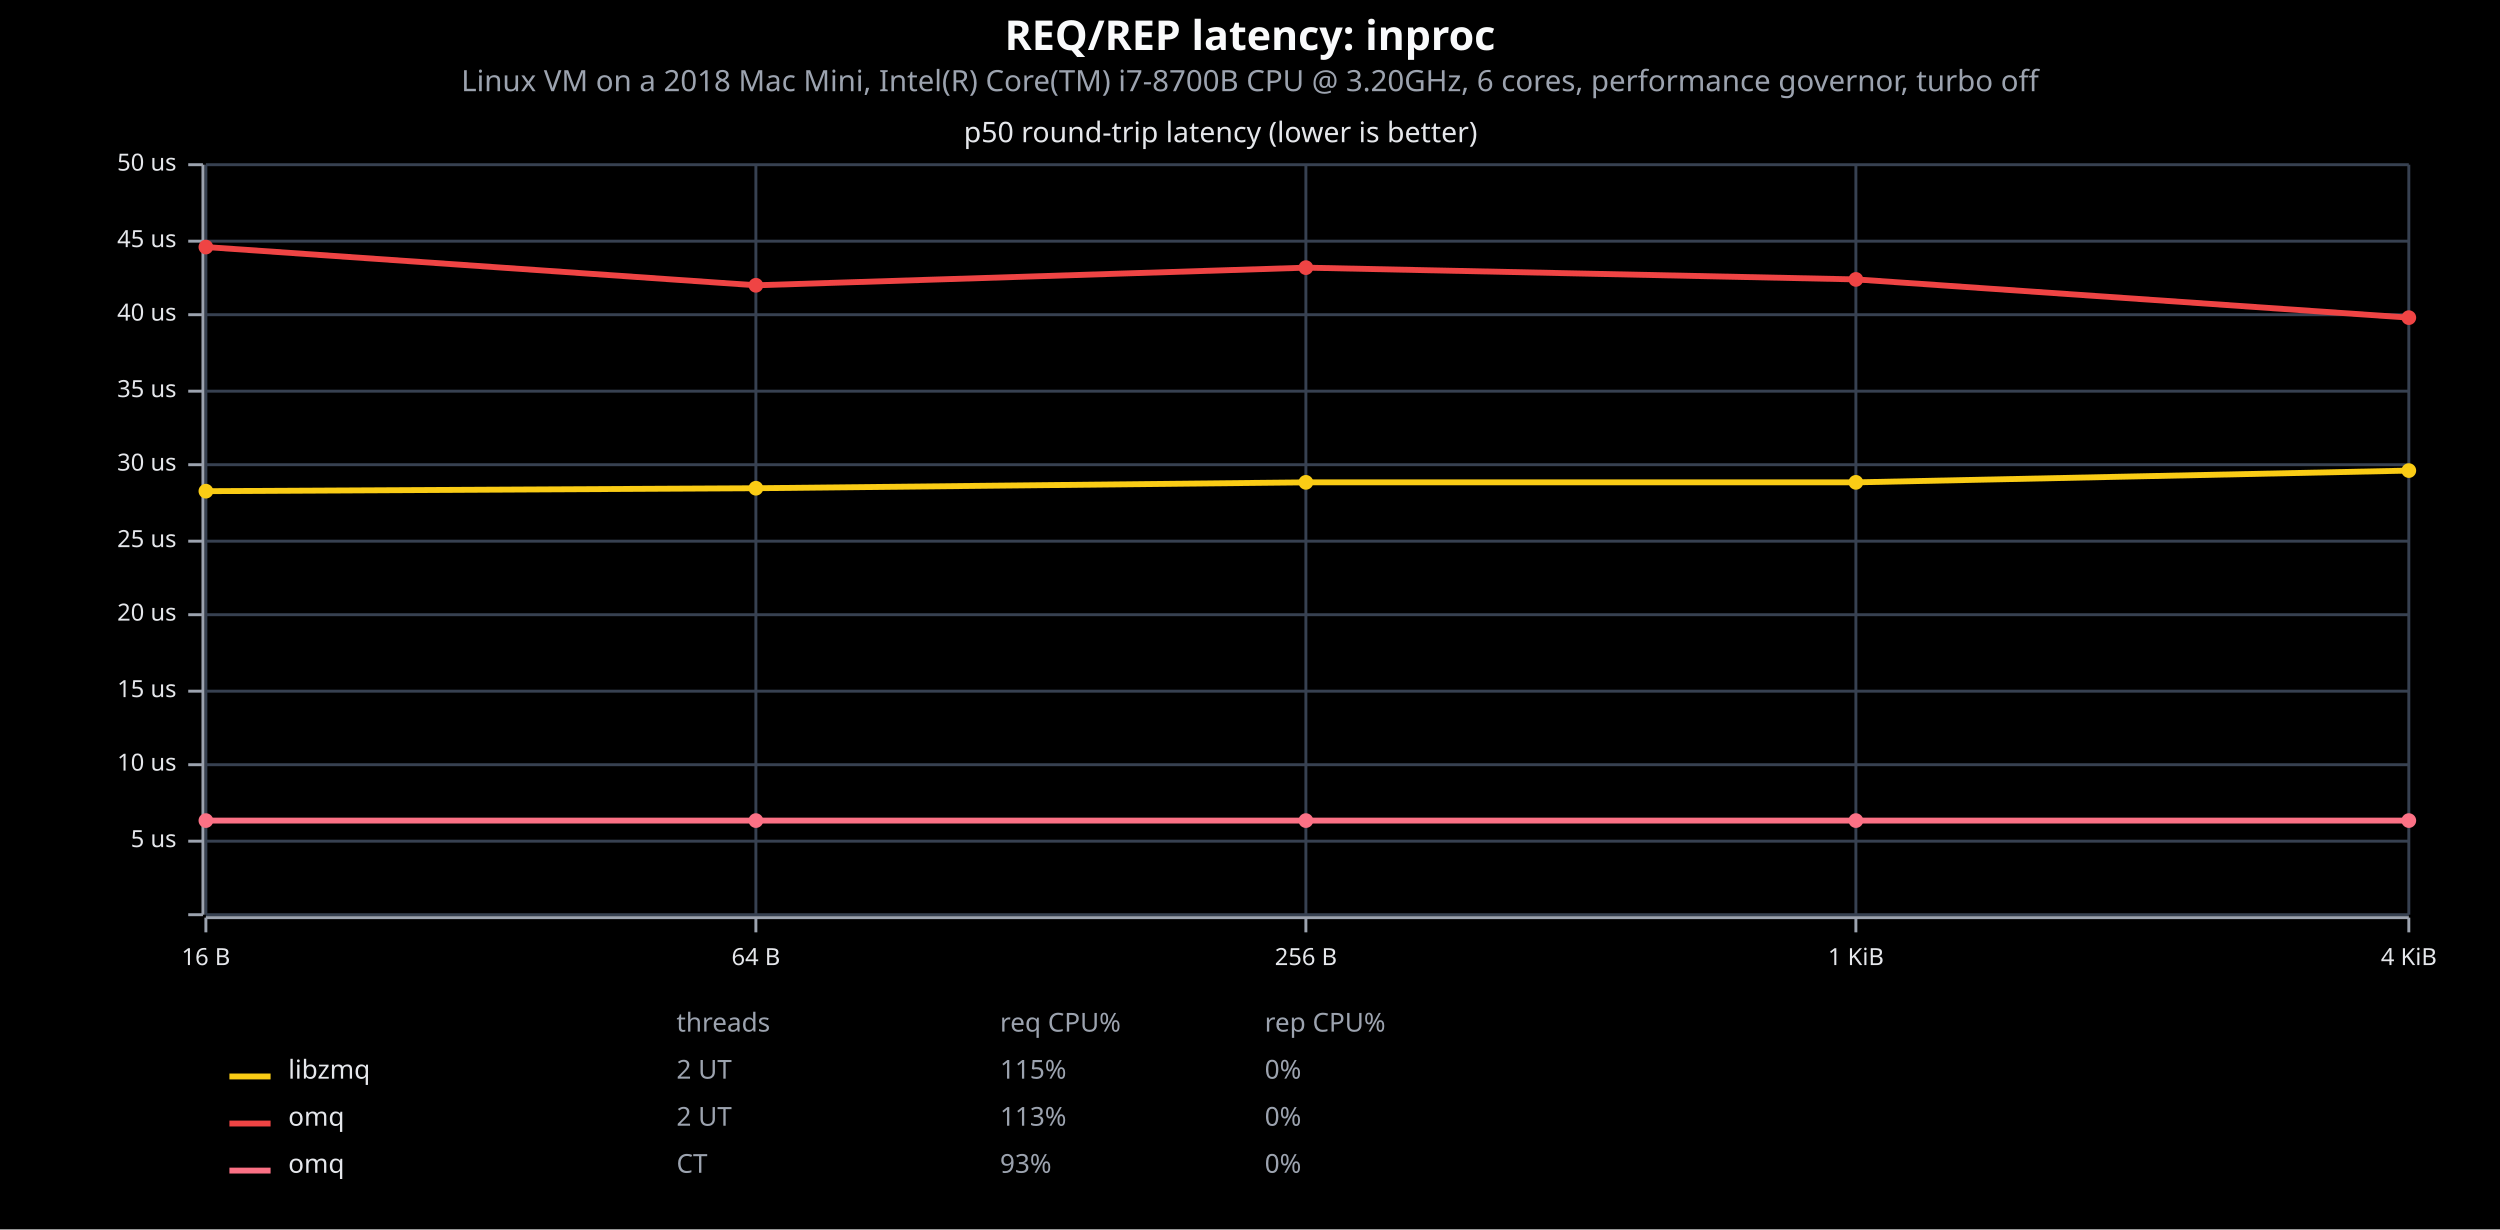
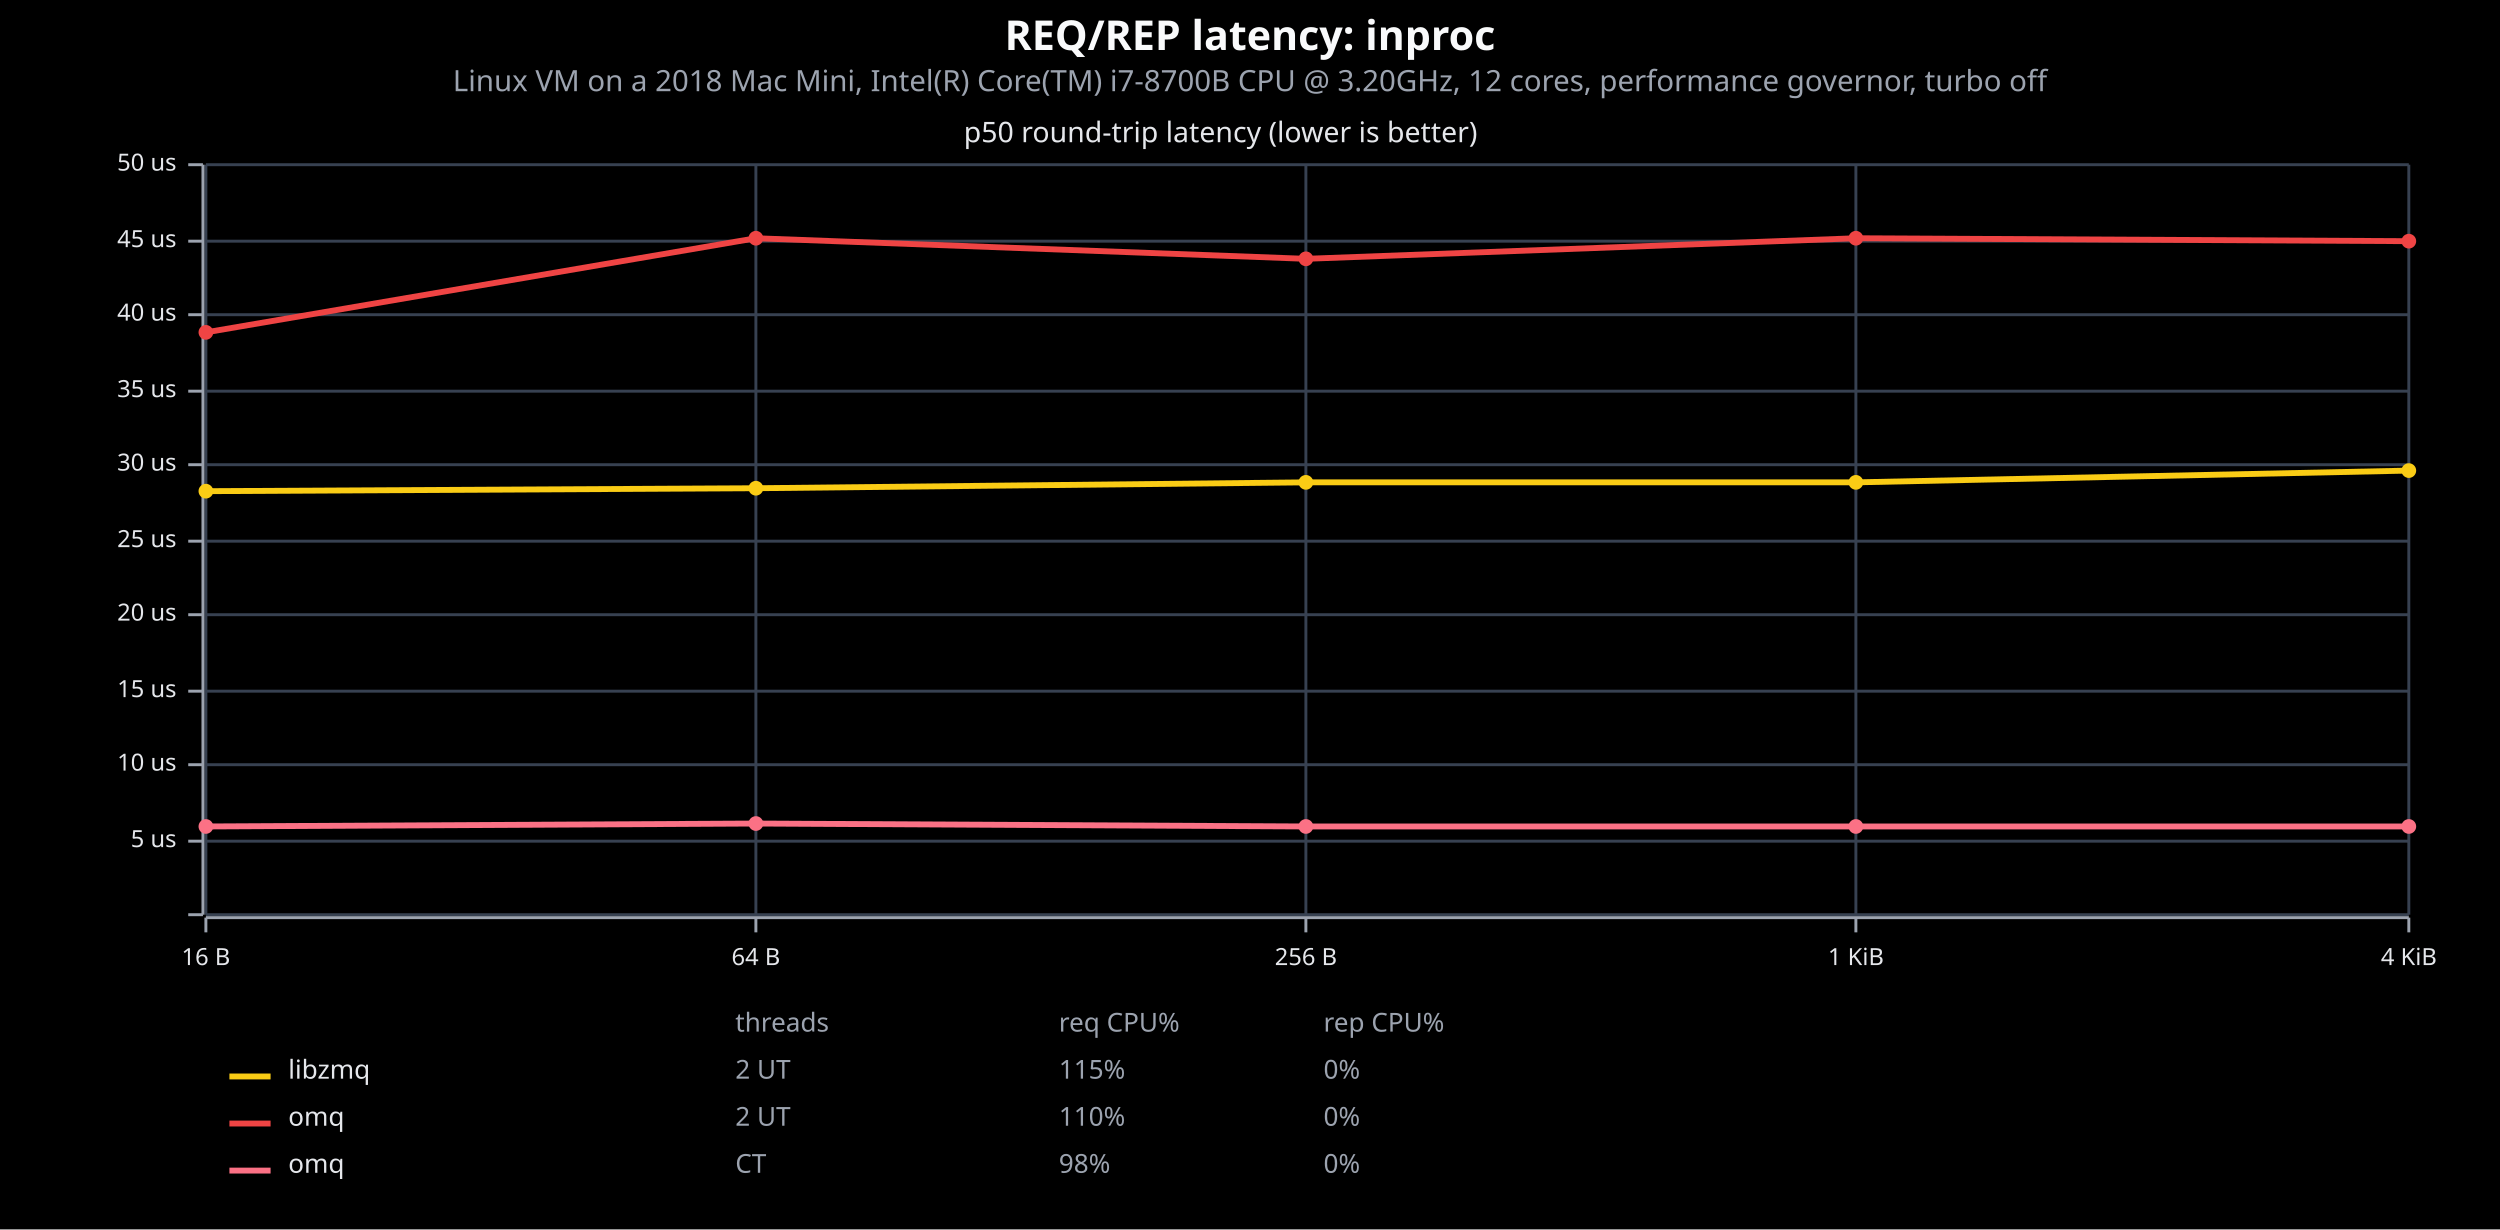
<svg xmlns="http://www.w3.org/2000/svg" viewBox="0 0 850 418" font-family="system-ui, -apple-system, sans-serif">
  <rect x="0" y="0" width="850" height="418" opacity="1" fill="#000000" stroke="none" />
  <text x="425" y="17" text-anchor="middle" font-family="sans-serif" font-size="14" font-weight="bold" fill="#F9FAFB">REQ/REP latency: inproc</text>
-   <text x="425" y="31" text-anchor="middle" font-family="sans-serif" font-size="10" fill="#9CA3AF">Linux VM on a 2018 Mac Mini, Intel(R) Core(TM) i7-8700B CPU @ 3.20GHz, 6 cores, performance governor, turbo off</text>
+   <text x="425" y="31" text-anchor="middle" font-family="sans-serif" font-size="10" fill="#9CA3AF">Linux VM on a 2018 Mac Mini, Intel(R) Core(TM) i7-8700B CPU @ 3.20GHz, 12 cores, performance governor, turbo off</text>
  <text x="415" y="41" dy="0.76em" text-anchor="middle" font-family="sans-serif" font-size="9.677" opacity="1" fill="#E5E7EB">
p50 round-trip latency (lower is better)
</text>
  <line opacity="1" stroke="#374151" stroke-width="1" x1="70" y1="311" x2="70" y2="56" />
  <line opacity="1" stroke="#374151" stroke-width="1" x1="257" y1="311" x2="257" y2="56" />
  <line opacity="1" stroke="#374151" stroke-width="1" x1="444" y1="311" x2="444" y2="56" />
  <line opacity="1" stroke="#374151" stroke-width="1" x1="631" y1="311" x2="631" y2="56" />
  <line opacity="1" stroke="#374151" stroke-width="1" x1="819" y1="311" x2="819" y2="56" />
  <line opacity="1" stroke="#374151" stroke-width="1" x1="70" y1="311" x2="819" y2="311" />
  <line opacity="1" stroke="#374151" stroke-width="1" x1="70" y1="286" x2="819" y2="286" />
  <line opacity="1" stroke="#374151" stroke-width="1" x1="70" y1="260" x2="819" y2="260" />
  <line opacity="1" stroke="#374151" stroke-width="1" x1="70" y1="235" x2="819" y2="235" />
  <line opacity="1" stroke="#374151" stroke-width="1" x1="70" y1="209" x2="819" y2="209" />
  <line opacity="1" stroke="#374151" stroke-width="1" x1="70" y1="184" x2="819" y2="184" />
  <line opacity="1" stroke="#374151" stroke-width="1" x1="70" y1="158" x2="819" y2="158" />
  <line opacity="1" stroke="#374151" stroke-width="1" x1="70" y1="133" x2="819" y2="133" />
  <line opacity="1" stroke="#374151" stroke-width="1" x1="70" y1="107" x2="819" y2="107" />
  <line opacity="1" stroke="#374151" stroke-width="1" x1="70" y1="82" x2="819" y2="82" />
  <line opacity="1" stroke="#374151" stroke-width="1" x1="70" y1="56" x2="819" y2="56" />
  <polyline fill="none" opacity="1" stroke="#9CA3AF" stroke-width="1" points="69,56 69,311 " />
  <text x="60" y="311" dy="0.5ex" text-anchor="end" font-family="sans-serif" font-size="8.065" opacity="1" fill="#E5E7EB">

</text>
  <polyline fill="none" opacity="1" stroke="#9CA3AF" stroke-width="1" points="64,311 69,311 " />
  <text x="60" y="286" dy="0.5ex" text-anchor="end" font-family="sans-serif" font-size="8.065" opacity="1" fill="#E5E7EB">
5 us
</text>
  <polyline fill="none" opacity="1" stroke="#9CA3AF" stroke-width="1" points="64,286 69,286 " />
  <text x="60" y="260" dy="0.5ex" text-anchor="end" font-family="sans-serif" font-size="8.065" opacity="1" fill="#E5E7EB">
10 us
</text>
  <polyline fill="none" opacity="1" stroke="#9CA3AF" stroke-width="1" points="64,260 69,260 " />
  <text x="60" y="235" dy="0.5ex" text-anchor="end" font-family="sans-serif" font-size="8.065" opacity="1" fill="#E5E7EB">
15 us
</text>
  <polyline fill="none" opacity="1" stroke="#9CA3AF" stroke-width="1" points="64,235 69,235 " />
  <text x="60" y="209" dy="0.5ex" text-anchor="end" font-family="sans-serif" font-size="8.065" opacity="1" fill="#E5E7EB">
20 us
</text>
  <polyline fill="none" opacity="1" stroke="#9CA3AF" stroke-width="1" points="64,209 69,209 " />
  <text x="60" y="184" dy="0.5ex" text-anchor="end" font-family="sans-serif" font-size="8.065" opacity="1" fill="#E5E7EB">
25 us
</text>
  <polyline fill="none" opacity="1" stroke="#9CA3AF" stroke-width="1" points="64,184 69,184 " />
  <text x="60" y="158" dy="0.5ex" text-anchor="end" font-family="sans-serif" font-size="8.065" opacity="1" fill="#E5E7EB">
30 us
</text>
  <polyline fill="none" opacity="1" stroke="#9CA3AF" stroke-width="1" points="64,158 69,158 " />
  <text x="60" y="133" dy="0.5ex" text-anchor="end" font-family="sans-serif" font-size="8.065" opacity="1" fill="#E5E7EB">
35 us
</text>
  <polyline fill="none" opacity="1" stroke="#9CA3AF" stroke-width="1" points="64,133 69,133 " />
  <text x="60" y="107" dy="0.5ex" text-anchor="end" font-family="sans-serif" font-size="8.065" opacity="1" fill="#E5E7EB">
40 us
</text>
  <polyline fill="none" opacity="1" stroke="#9CA3AF" stroke-width="1" points="64,107 69,107 " />
  <text x="60" y="82" dy="0.5ex" text-anchor="end" font-family="sans-serif" font-size="8.065" opacity="1" fill="#E5E7EB">
45 us
</text>
  <polyline fill="none" opacity="1" stroke="#9CA3AF" stroke-width="1" points="64,82 69,82 " />
  <text x="60" y="56" dy="0.5ex" text-anchor="end" font-family="sans-serif" font-size="8.065" opacity="1" fill="#E5E7EB">
50 us
</text>
  <polyline fill="none" opacity="1" stroke="#9CA3AF" stroke-width="1" points="64,56 69,56 " />
  <polyline fill="none" opacity="1" stroke="#9CA3AF" stroke-width="1" points="70,312 819,312 " />
  <text x="70" y="322" dy="0.76em" text-anchor="middle" font-family="sans-serif" font-size="8.065" opacity="1" fill="#E5E7EB">
16 B
</text>
  <polyline fill="none" opacity="1" stroke="#9CA3AF" stroke-width="1" points="70,312 70,317 " />
  <text x="257" y="322" dy="0.76em" text-anchor="middle" font-family="sans-serif" font-size="8.065" opacity="1" fill="#E5E7EB">
64 B
</text>
  <polyline fill="none" opacity="1" stroke="#9CA3AF" stroke-width="1" points="257,312 257,317 " />
  <text x="444" y="322" dy="0.76em" text-anchor="middle" font-family="sans-serif" font-size="8.065" opacity="1" fill="#E5E7EB">
256 B
</text>
  <polyline fill="none" opacity="1" stroke="#9CA3AF" stroke-width="1" points="444,312 444,317 " />
  <text x="631" y="322" dy="0.76em" text-anchor="middle" font-family="sans-serif" font-size="8.065" opacity="1" fill="#E5E7EB">
1 KiB
</text>
  <polyline fill="none" opacity="1" stroke="#9CA3AF" stroke-width="1" points="631,312 631,317 " />
  <text x="819" y="322" dy="0.76em" text-anchor="middle" font-family="sans-serif" font-size="8.065" opacity="1" fill="#E5E7EB">
4 KiB
</text>
  <polyline fill="none" opacity="1" stroke="#9CA3AF" stroke-width="1" points="819,312 819,317 " />
-   <polyline fill="none" opacity="1" stroke="#FB7185" stroke-width="2" points="70,279 257,279 444,279 631,279 819,279 " />
-   <circle cx="70" cy="279" r="2.5" opacity="1" fill="#FB7185" stroke="none" stroke-width="1" />
-   <circle cx="257" cy="279" r="2.5" opacity="1" fill="#FB7185" stroke="none" stroke-width="1" />
-   <circle cx="444" cy="279" r="2.5" opacity="1" fill="#FB7185" stroke="none" stroke-width="1" />
-   <circle cx="631" cy="279" r="2.5" opacity="1" fill="#FB7185" stroke="none" stroke-width="1" />
-   <circle cx="819" cy="279" r="2.5" opacity="1" fill="#FB7185" stroke="none" stroke-width="1" />
-   <polyline fill="none" opacity="1" stroke="#EF4444" stroke-width="2" points="70,84 257,97 444,91 631,95 819,108 " />
-   <circle cx="70" cy="84" r="2.5" opacity="1" fill="#EF4444" stroke="none" stroke-width="1" />
-   <circle cx="257" cy="97" r="2.5" opacity="1" fill="#EF4444" stroke="none" stroke-width="1" />
-   <circle cx="444" cy="91" r="2.5" opacity="1" fill="#EF4444" stroke="none" stroke-width="1" />
-   <circle cx="631" cy="95" r="2.5" opacity="1" fill="#EF4444" stroke="none" stroke-width="1" />
-   <circle cx="819" cy="108" r="2.5" opacity="1" fill="#EF4444" stroke="none" stroke-width="1" />
+   <polyline fill="none" opacity="1" stroke="#FB7185" stroke-width="2" points="70,281 257,280 444,281 631,281 819,281 " />
+   <circle cx="70" cy="281" r="2.5" opacity="1" fill="#FB7185" stroke="none" stroke-width="1" />
+   <circle cx="257" cy="280" r="2.5" opacity="1" fill="#FB7185" stroke="none" stroke-width="1" />
+   <circle cx="444" cy="281" r="2.5" opacity="1" fill="#FB7185" stroke="none" stroke-width="1" />
+   <circle cx="631" cy="281" r="2.5" opacity="1" fill="#FB7185" stroke="none" stroke-width="1" />
+   <circle cx="819" cy="281" r="2.5" opacity="1" fill="#FB7185" stroke="none" stroke-width="1" />
+   <polyline fill="none" opacity="1" stroke="#EF4444" stroke-width="2" points="70,113 257,81 444,88 631,81 819,82 " />
+   <circle cx="70" cy="113" r="2.5" opacity="1" fill="#EF4444" stroke="none" stroke-width="1" />
+   <circle cx="257" cy="81" r="2.5" opacity="1" fill="#EF4444" stroke="none" stroke-width="1" />
+   <circle cx="444" cy="88" r="2.5" opacity="1" fill="#EF4444" stroke="none" stroke-width="1" />
+   <circle cx="631" cy="81" r="2.5" opacity="1" fill="#EF4444" stroke="none" stroke-width="1" />
+   <circle cx="819" cy="82" r="2.5" opacity="1" fill="#EF4444" stroke="none" stroke-width="1" />
  <polyline fill="none" opacity="1" stroke="#FACC15" stroke-width="2" points="70,167 257,166 444,164 631,164 819,160 " />
  <circle cx="70" cy="167" r="2.5" opacity="1" fill="#FACC15" stroke="none" stroke-width="1" />
  <circle cx="257" cy="166" r="2.5" opacity="1" fill="#FACC15" stroke="none" stroke-width="1" />
  <circle cx="444" cy="164" r="2.5" opacity="1" fill="#FACC15" stroke="none" stroke-width="1" />
  <circle cx="631" cy="164" r="2.5" opacity="1" fill="#FACC15" stroke="none" stroke-width="1" />
  <circle cx="819" cy="160" r="2.5" opacity="1" fill="#FACC15" stroke="none" stroke-width="1" />
-   <text x="230" y="344" dy="0.76em" text-anchor="start" font-family="sans-serif" font-size="8.871" opacity="1" fill="#9CA3AF">
+   <text x="250" y="344" dy="0.76em" text-anchor="start" font-family="sans-serif" font-size="8.871" opacity="1" fill="#9CA3AF">
threads
</text>
-   <text x="340" y="344" dy="0.76em" text-anchor="start" font-family="sans-serif" font-size="8.871" opacity="1" fill="#9CA3AF">
+   <text x="360" y="344" dy="0.76em" text-anchor="start" font-family="sans-serif" font-size="8.871" opacity="1" fill="#9CA3AF">
req CPU%
</text>
-   <text x="430" y="344" dy="0.76em" text-anchor="start" font-family="sans-serif" font-size="8.871" opacity="1" fill="#9CA3AF">
+   <text x="450" y="344" dy="0.76em" text-anchor="start" font-family="sans-serif" font-size="8.871" opacity="1" fill="#9CA3AF">
rep CPU%
</text>
  <polyline fill="none" opacity="1" stroke="#FACC15" stroke-width="2" points="78,366 92,366 " />
  <text x="98" y="360" dy="0.76em" text-anchor="start" font-family="sans-serif" font-size="8.871" opacity="1" fill="#E5E7EB">
libzmq
</text>
-   <text x="230" y="360" dy="0.76em" text-anchor="start" font-family="sans-serif" font-size="8.871" opacity="1" fill="#9CA3AF">
+   <text x="250" y="360" dy="0.76em" text-anchor="start" font-family="sans-serif" font-size="8.871" opacity="1" fill="#9CA3AF">
2 UT
</text>
-   <text x="340" y="360" dy="0.76em" text-anchor="start" font-family="sans-serif" font-size="8.871" opacity="1" fill="#9CA3AF">
+   <text x="360" y="360" dy="0.76em" text-anchor="start" font-family="sans-serif" font-size="8.871" opacity="1" fill="#9CA3AF">
115%
</text>
-   <text x="430" y="360" dy="0.76em" text-anchor="start" font-family="sans-serif" font-size="8.871" opacity="1" fill="#9CA3AF">
+   <text x="450" y="360" dy="0.76em" text-anchor="start" font-family="sans-serif" font-size="8.871" opacity="1" fill="#9CA3AF">
0%
</text>
  <polyline fill="none" opacity="1" stroke="#EF4444" stroke-width="2" points="78,382 92,382 " />
  <text x="98" y="376" dy="0.76em" text-anchor="start" font-family="sans-serif" font-size="8.871" opacity="1" fill="#E5E7EB">
omq
</text>
-   <text x="230" y="376" dy="0.76em" text-anchor="start" font-family="sans-serif" font-size="8.871" opacity="1" fill="#9CA3AF">
+   <text x="250" y="376" dy="0.76em" text-anchor="start" font-family="sans-serif" font-size="8.871" opacity="1" fill="#9CA3AF">
2 UT
</text>
-   <text x="340" y="376" dy="0.76em" text-anchor="start" font-family="sans-serif" font-size="8.871" opacity="1" fill="#9CA3AF">
- 113%
+   <text x="360" y="376" dy="0.76em" text-anchor="start" font-family="sans-serif" font-size="8.871" opacity="1" fill="#9CA3AF">
+ 110%
</text>
-   <text x="430" y="376" dy="0.76em" text-anchor="start" font-family="sans-serif" font-size="8.871" opacity="1" fill="#9CA3AF">
+   <text x="450" y="376" dy="0.76em" text-anchor="start" font-family="sans-serif" font-size="8.871" opacity="1" fill="#9CA3AF">
0%
</text>
  <polyline fill="none" opacity="1" stroke="#FB7185" stroke-width="2" points="78,398 92,398 " />
  <text x="98" y="392" dy="0.76em" text-anchor="start" font-family="sans-serif" font-size="8.871" opacity="1" fill="#E5E7EB">
omq
</text>
-   <text x="230" y="392" dy="0.76em" text-anchor="start" font-family="sans-serif" font-size="8.871" opacity="1" fill="#9CA3AF">
+   <text x="250" y="392" dy="0.76em" text-anchor="start" font-family="sans-serif" font-size="8.871" opacity="1" fill="#9CA3AF">
CT
</text>
-   <text x="340" y="392" dy="0.76em" text-anchor="start" font-family="sans-serif" font-size="8.871" opacity="1" fill="#9CA3AF">
- 93%
+   <text x="360" y="392" dy="0.76em" text-anchor="start" font-family="sans-serif" font-size="8.871" opacity="1" fill="#9CA3AF">
+ 98%
</text>
-   <text x="430" y="392" dy="0.76em" text-anchor="start" font-family="sans-serif" font-size="8.871" opacity="1" fill="#9CA3AF">
+   <text x="450" y="392" dy="0.76em" text-anchor="start" font-family="sans-serif" font-size="8.871" opacity="1" fill="#9CA3AF">
0%
</text>
</svg>
